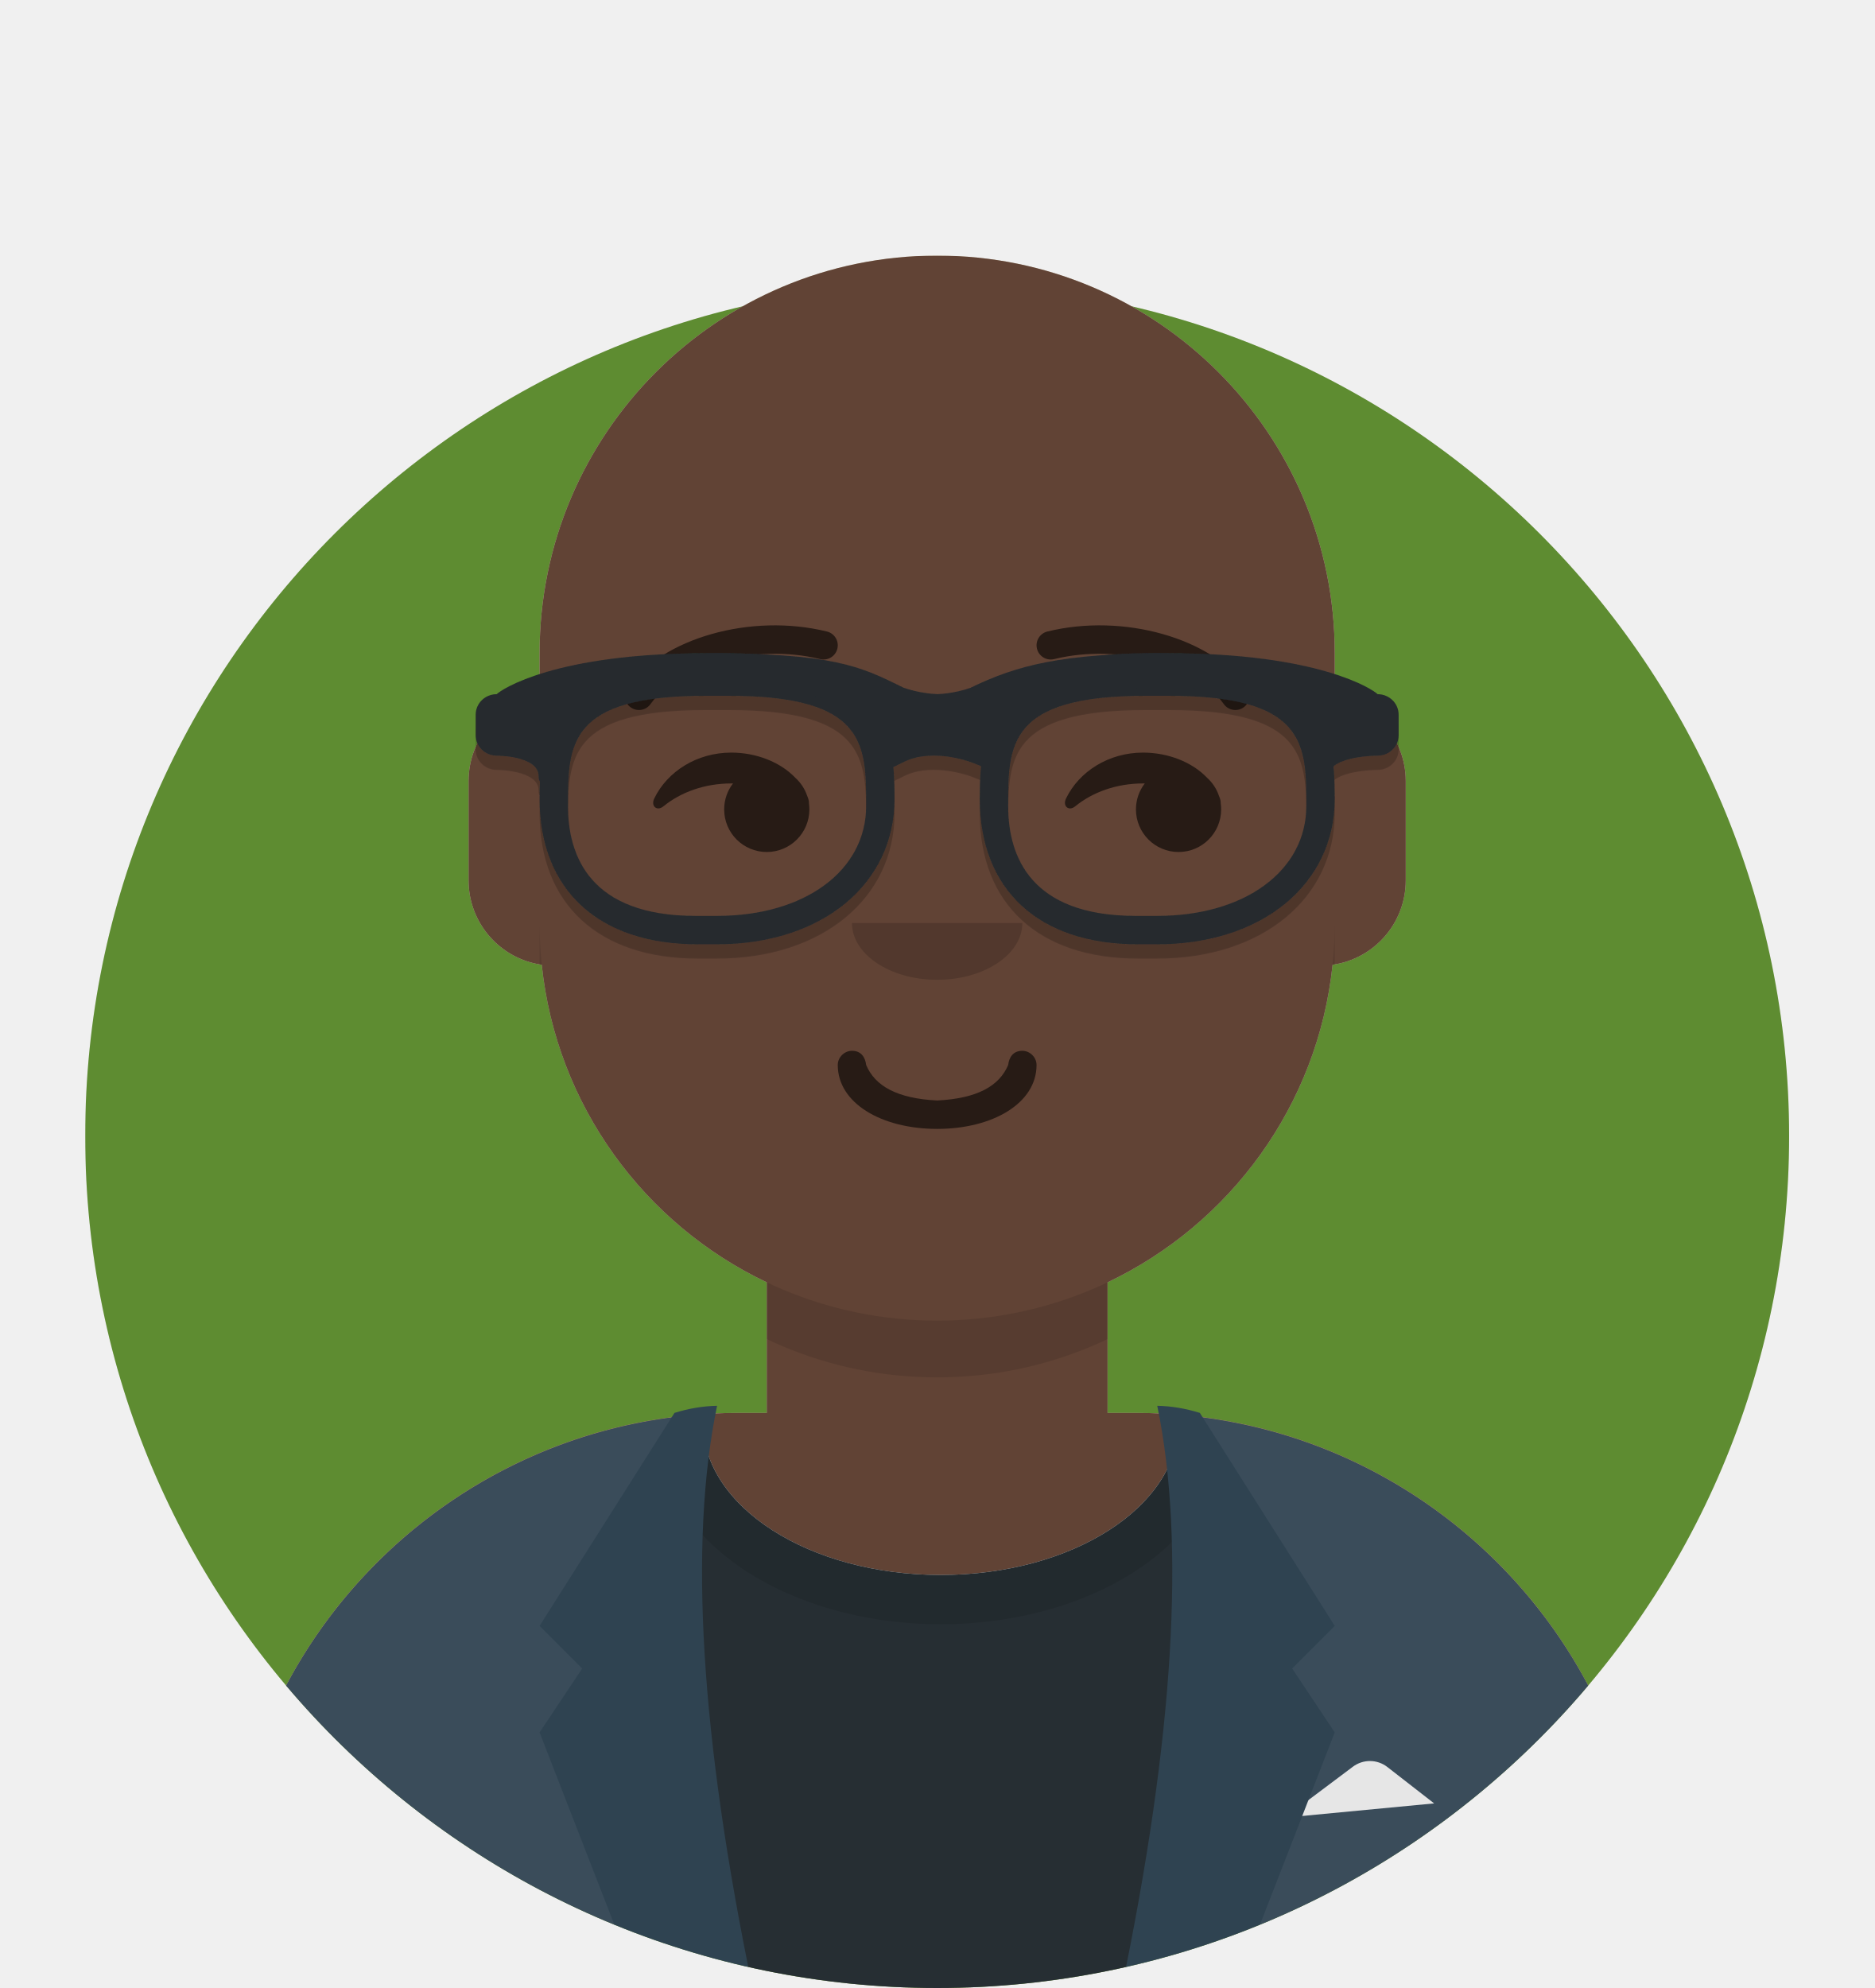
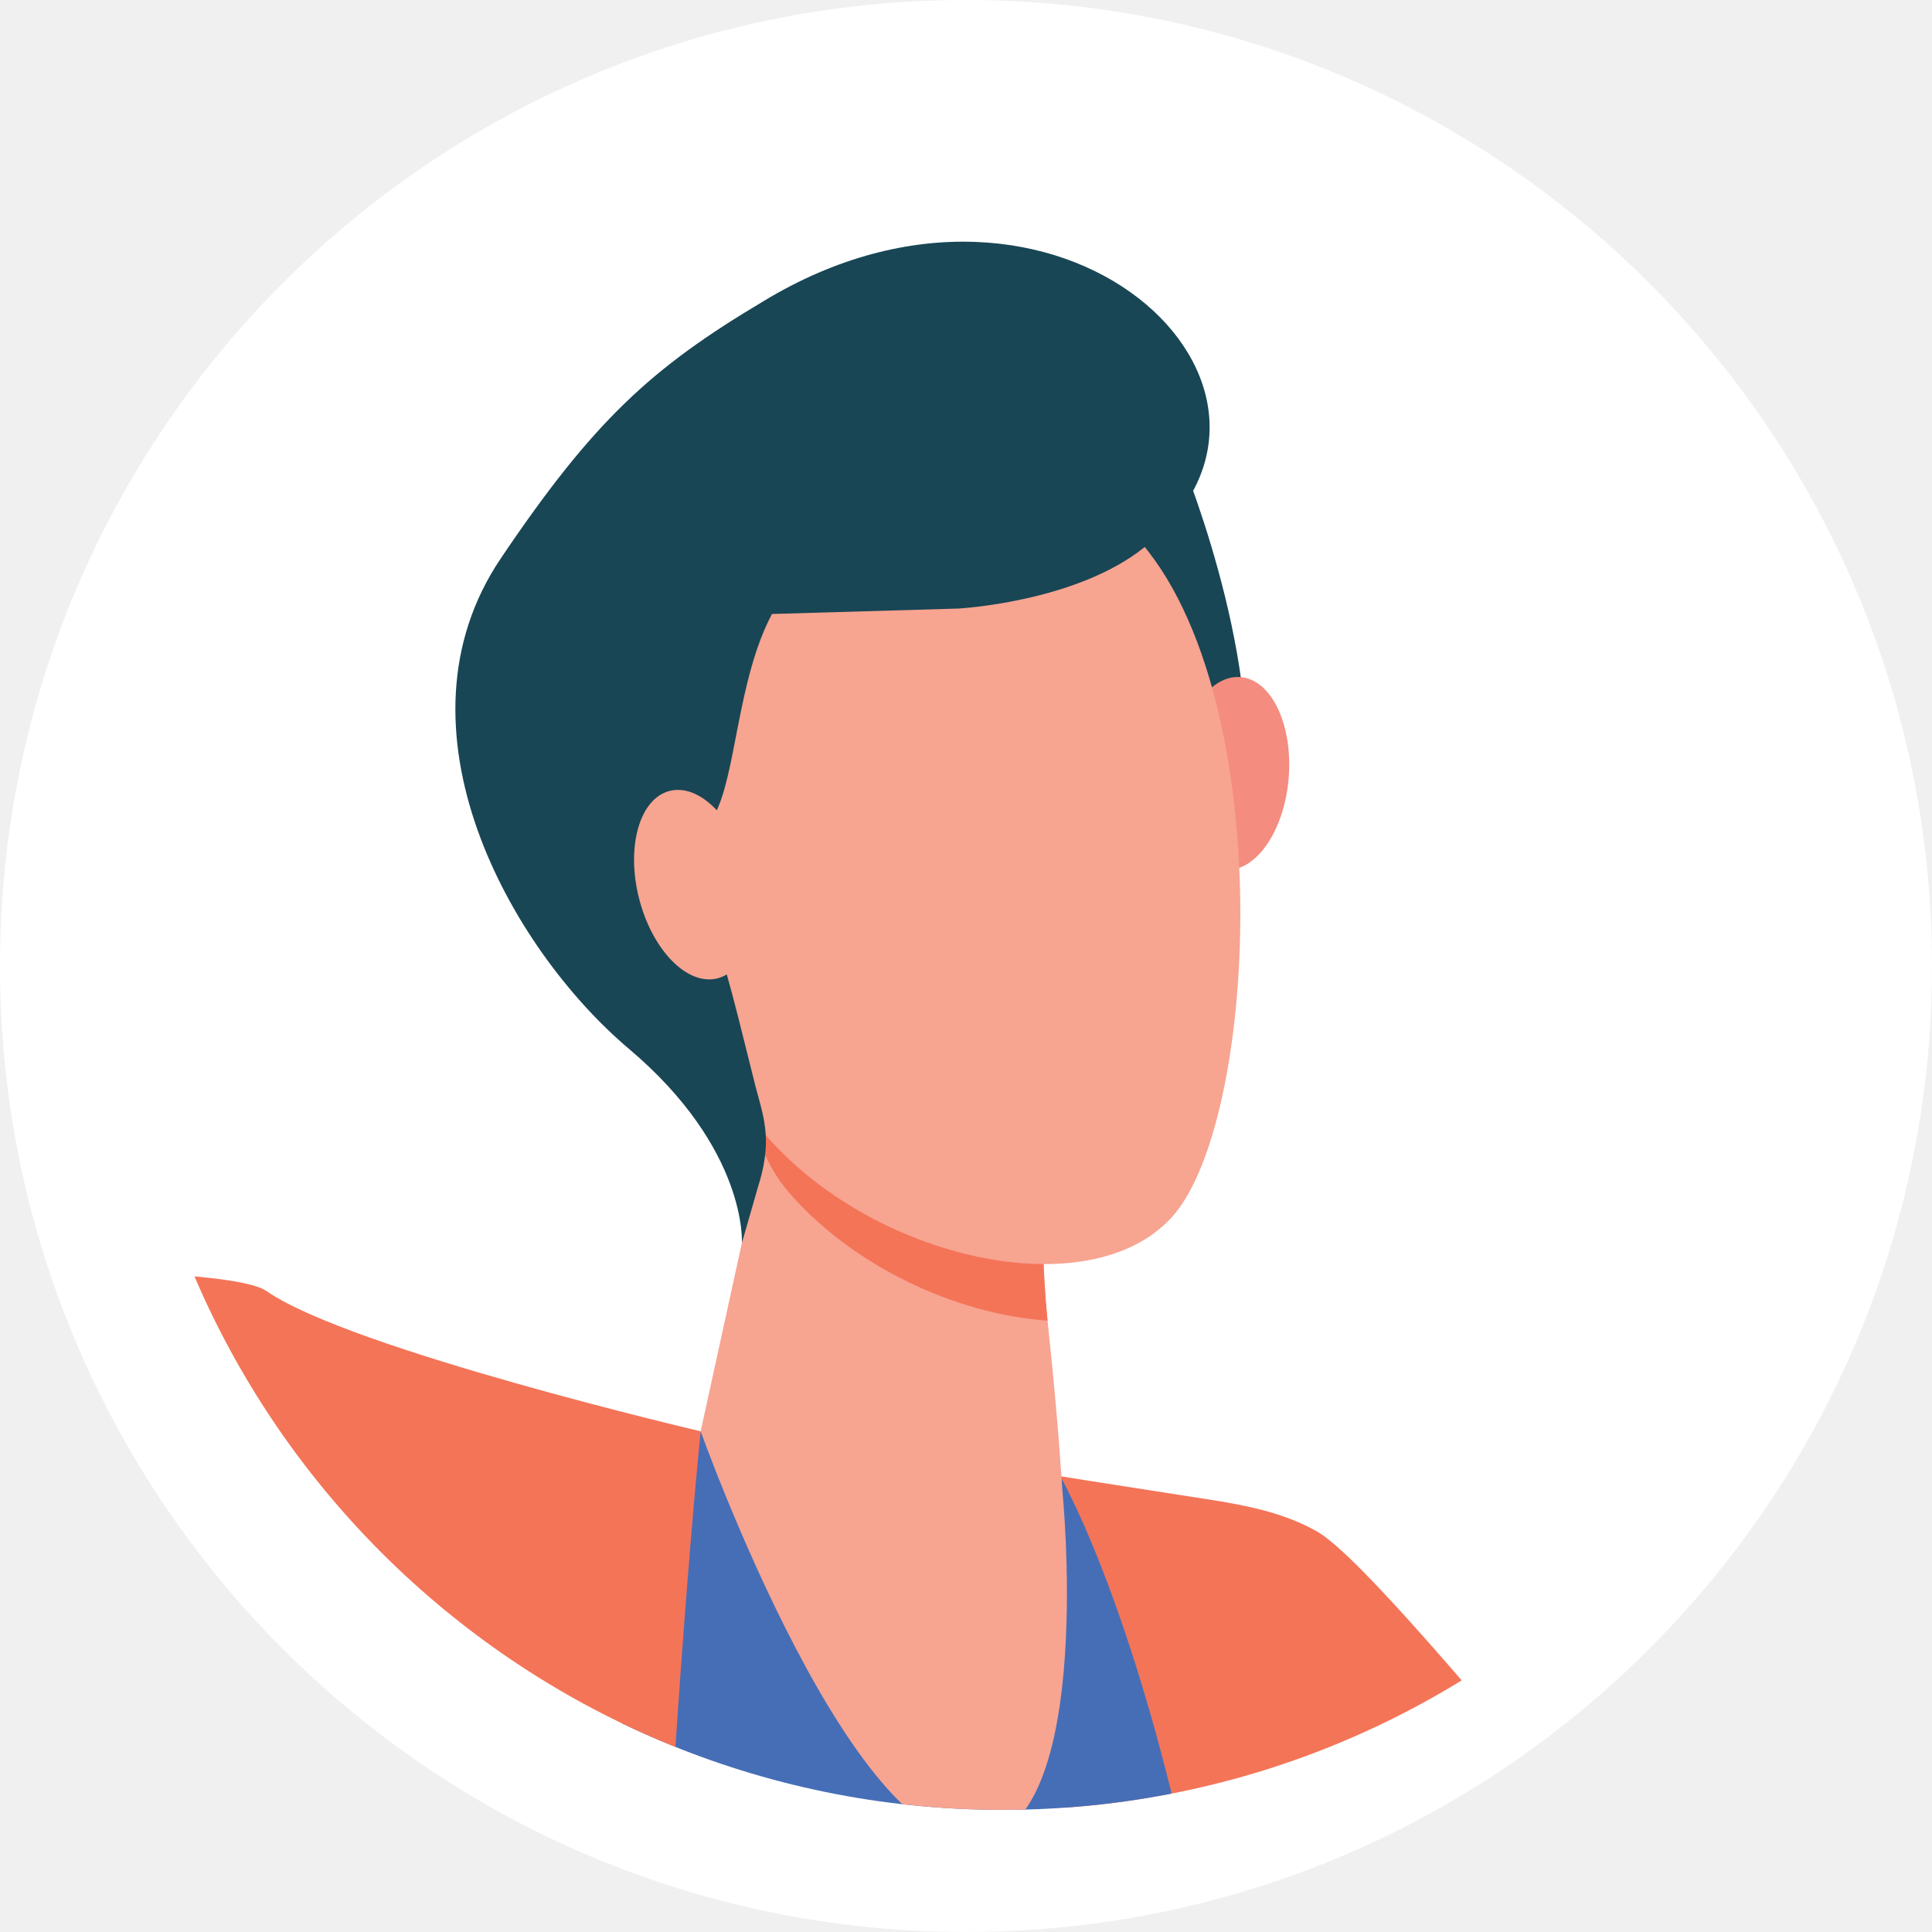
- <svg xmlns="http://www.w3.org/2000/svg" xmlns:xlink="http://www.w3.org/1999/xlink" width="264px" height="280px" viewBox="0 0 264 280" version="1.1">
+ <svg xmlns="http://www.w3.org/2000/svg" viewBox="0 0 400 400" width="400" height="400" preserveAspectRatio="xMidYMid meet" style="width: 100%; height: 100%; transform: translate3d(0px, 0px, 0px); content-visibility: visible;" id="Male Avatar">
  <defs>
-     <circle id="react-path-1" cx="120" cy="120" r="120" />
-     <path d="M12,160 C12,226.274 65.726,280 132,280 C198.274,280 252,226.274 252,160 L264,160 L264,-1.42108547e-14 L-3.19744231e-14,-1.42108547e-14 L-3.19744231e-14,160 L12,160 Z" id="react-path-2" />
-     <path d="M124,144.611 L124,163 L128,163 L128,163 C167.765,163 200,195.235 200,235 L200,244 L0,244 L0,235 C-4.86974701e-15,195.235 32.235,163 72,163 L72,163 L76,163 L76,144.611 C58.763,136.422 46.372,119.687 44.305,99.881 C38.48,99.058 34,94.052 34,88 L34,74 C34,68.054 38.325,63.118 44,62.166 L44,56 L44,56 C44,25.072 69.072,5.68137151e-15 100,0 L100,0 L100,0 C130.928,-5.68137151e-15 156,25.072 156,56 L156,62.166 C161.675,63.118 166,68.054 166,74 L166,88 C166,94.052 161.52,99.058 155.695,99.881 C153.628,119.687 141.237,136.422 124,144.611 Z" id="react-path-3" />
+     <clipPath id="__lottie_element_13429">
+       <rect width="400" height="400" x="0" y="0" />
+     </clipPath>
+     <clipPath id="__lottie_element_13434">
+       <path fill="#ffffff" clip-rule="nonzero" d=" M13.712,192.866 C13.712,293.296 95.125,374.712 195.556,374.712 C295.984,374.712 377.4,293.296 377.4,192.866 C377.4,92.438 295.984,11.025 195.556,11.025 C95.125,11.025 13.712,92.438 13.712,192.866" fill-opacity="1" />
+     </clipPath>
  </defs>
-   <g id="Avataaar" stroke="none" stroke-width="1" fill="none" fill-rule="evenodd">
-     <g transform="translate(-825, -1100)" id="Avataaar/Circle">
-       <g transform="translate(825, 1100)">
-         <g id="Circle" stroke-width="1" fill-rule="evenodd" transform="translate(12, 40)">
-           <mask id="react-mask-4" fill="white">
-             <use xlink:href="#react-path-1" />
-           </mask>
-           <use id="Circle-Background" fill="#E6E6E6" xlink:href="#react-path-1" />
-           <g id="Color/Palette/Blue-01" mask="url(#react-mask-4)" fill="#5e8c31">
-             <rect id="🖍Color" x="0" y="0" width="240" height="240" />
+   <g clip-path="url(#__lottie_element_13429)">
+     <g transform="matrix(1.21049,0,0,1.21049,200,200)" opacity="1" style="display: block;">
+       <g opacity="1" transform="matrix(1,0,0,1,0,0)">
+         <path fill="rgb(255,255,255)" fill-opacity="1" d=" M165.222,0 C165.222,91.249 91.249,165.222 -0.001,165.222 C-91.25,165.222 -165.222,91.249 -165.222,0 C-165.222,-91.249 -91.25,-165.222 -0.001,-165.222 C91.249,-165.222 165.222,-91.249 165.222,0z" />
+       </g>
+     </g>
+     <g clip-path="url(#__lottie_element_13434)" transform="matrix(1,0,0,1,12,0)" opacity="1" style="display: block;">
+       <g opacity="1" transform="matrix(0.9876884,0.1564345,-0.1564345,0.9876884,23.48401,-78.51953)">
+         <g opacity="1" transform="matrix(1,0,0,1,0,0)">
+           <g opacity="1" transform="matrix(1,0,0,1,377.795,567.859)">
+             <path fill="rgb(244,116,88)" fill-opacity="1" d=" M136.917,-256.891 C136.917,-256.891 72.723,-274.049 71.966,-268.874 C55.414,-155.59 48.236,-114.648 45.91,-113.529 C37.972,-109.709 -63.319,-207.327 -81.653,-214.244 C-90.425,-217.553 -100.069,-217.291 -109.308,-217.262 C-131.338,-217.19 -135.683,-217.225 -135.683,-217.225 C-136.314,-217.2 -136.49,-217.189 -136.49,-217.189 C-136.49,-217.189 -136.917,-196.483 -136.917,-196.483 C-112.7,-173.519 -88.916,269.944 -84.13,269.847 C-78.781,269.736 21.858,269.198 17.076,260.802 C17.076,260.802 -7.252,124.233 -26.393,34.202 C-32.817,3.976 -50.764,-59.203 -50.764,-59.203 C-26.164,-46.048 69.966,4.428 85.561,-1.496 C134.088,-19.934 136.917,-256.891 136.917,-256.891z" />
          </g>
-         </g>
-         <mask id="react-mask-5" fill="white">
-           <use xlink:href="#react-path-2" />
-         </mask>
-         <g id="Mask" />
-         <g id="Avataaar" stroke-width="1" fill-rule="evenodd" mask="url(#react-mask-5)">
-           <g id="Body" transform="translate(32, 36)">
-             <mask id="react-mask-6" fill="white">
-               <use xlink:href="#react-path-3" />
-             </mask>
-             <use fill="#D0C6AC" xlink:href="#react-path-3" />
-             <g id="Skin/👶🏽-03-Brown" mask="url(#react-mask-6)" fill="#614335">
-               <g transform="translate(0, 0)" id="Color">
-                 <rect x="0" y="0" width="264" height="280" />
-               </g>
+           <g opacity="1" transform="matrix(1,0,0,1,267.011,607.498)">
+             <path fill="rgb(70,110,182)" fill-opacity="1" d=" M57.545,-26.851 C46.507,-81.174 18.264,-170.316 9.997,-190.528 C-8.989,-236.946 -24.975,-256.625 -24.975,-256.625 C-24.975,-256.625 -100.139,-254.403 -100.139,-254.403 C-100.139,-254.403 -101.878,-253.92 -102.405,-253.834 C-108.55,-252.866 -108.729,-33.978 -105.42,47.862 C-102.107,129.705 -83.946,236.206 -83.946,236.206 C-83.946,236.206 -62.5,234.173 -62.5,234.173 C-62.145,245.215 -61.901,252.482 -61.901,252.482 C46.848,271.659 107.561,218.048 107.561,218.048 C107.561,218.048 71.857,43.581 57.545,-26.851z" />
+           </g>
+           <g opacity="1" transform="matrix(1,0,0,1,59.969,470.593)">
+             <path fill="rgb(244,116,88)" fill-opacity="1" d=" M106.902,-117.498 C106.902,-117.498 32.577,-122.914 13.605,-132.101 C2.101,-137.676 -102.991,-117.204 -102.991,-117.204 C-102.991,-117.204 -96.506,-323.471 -96.506,-323.471 C-96.506,-323.471 -163.622,-330.349 -163.622,-330.349 C-163.622,-330.349 -192.98,-203.267 -181.554,-177.993 C-169.759,-151.89 -32.577,-42.104 -5.793,4.674 C9.641,31.624 -5.001,397.512 0.004,400.896 C35.725,420.693 185.878,438.22 183.544,426.719 C119.027,108.836 106.902,-117.498 106.902,-117.498z" />
+           </g>
+           <g opacity="1" transform="matrix(1,0,0,1,208.03,352.912)">
+             <path fill="rgb(247,164,145)" fill-opacity="1" d=" M-37.286,-66.034 C-37.286,-66.034 -41.158,0.183 -41.158,0.183 C-41.158,0.183 5.233,85.183 30.486,74.17 C51.677,64.928 34.766,0.753 34.766,0.753 C34.766,0.753 31.525,-13.942 26.936,-30.849 C23.731,-42.662 21.143,-55.437 21.606,-64.751 C22.725,-87.385 -37.286,-66.034 -37.286,-66.034z" />
+           </g>
+           <g opacity="1" transform="matrix(1,0,0,1,202.29,298.626)">
+             <path fill="rgb(244,116,88)" fill-opacity="1" d=" M27.345,-10.464 C28.464,-33.098 -31.547,-11.747 -31.547,-11.747 C-31.547,-11.747 -31.927,-5.273 -31.927,-5.273 C-30.002,-2.204 -27.864,0.406 -25.491,2.442 C-9.857,15.827 13.088,22.271 31.927,20.611 C29.081,9.619 26.922,-1.89 27.345,-10.464z" />
+           </g>
+           <g opacity="1" transform="matrix(1,0,0,1,0,0)">
+             <g opacity="1" transform="matrix(1,0,0,1,216.033,198.327)">
+               <path fill="rgb(24,70,85)" fill-opacity="1" d=" M16.725,-61.078 C16.725,-61.078 40.504,-23.101 41.526,8.358 C42.551,39.818 35.338,61.078 35.338,61.078 C35.338,61.078 -41.626,-35.982 -41.626,-35.982 C-41.626,-35.982 16.725,-61.078 16.725,-61.078z" />
            </g>
-             <path d="M156,79 L156,102 C156,132.928 130.928,158 100,158 C69.072,158 44,132.928 44,102 L44,79 L44,94 C44,124.928 69.072,150 100,150 C130.928,150 156,124.928 156,94 L156,79 Z" id="Neck-Shadow" fill-opacity="0.1" fill="#000000" mask="url(#react-mask-6)" />
-           </g>
-           <g id="Clothing/Blazer-+-Shirt" transform="translate(0, 170)">
-             <defs>
-               <path d="M133.96,0.295 C170.936,3.325 200,34.294 200,72.052 L200,81 L0,81 L0,72.052 C1.22536245e-14,33.953 29.592,2.765 67.045,0.22 C67.015,0.593 67,0.969 67,1.348 C67,13.211 81.998,22.828 100.5,22.828 C119.002,22.828 134,13.211 134,1.348 C134,0.995 133.987,0.644 133.96,0.295 Z" id="react-path-127" />
-             </defs>
-             <g id="Shirt" transform="translate(32, 29)">
-               <mask id="react-mask-128" fill="white">
-                 <use xlink:href="#react-path-127" />
-               </mask>
-               <use id="Clothes" fill="#E6E6E6" xlink:href="#react-path-127" />
-               <g id="Color/Palette/Black" mask="url(#react-mask-128)" fill="#262E33">
-                 <g transform="translate(-32, -29)" id="🖍Color">
-                   <rect x="0" y="0" width="264" height="110" />
-                 </g>
-               </g>
-               <g id="Shadowy" opacity="0.6" mask="url(#react-mask-128)" fill-opacity="0.16" fill="#000000">
-                 <g transform="translate(60, -25)" id="Hola-👋🏼">
-                   <ellipse cx="40.5" cy="27.848" rx="39.635" ry="26.914" />
-                 </g>
-               </g>
+             <g opacity="1" transform="matrix(1,0,0,1,254.349,201.35)">
+               <path fill="rgb(244,140,127)" fill-opacity="1" d=" M11.606,-0.876 C12.438,10.152 7.914,19.485 1.504,19.969 C-4.906,20.455 -10.775,11.905 -11.607,0.877 C-12.435,-10.151 -7.914,-19.485 -1.504,-19.969 C4.906,-20.455 10.775,-11.907 11.606,-0.876z" />
            </g>
-             <g id="Blazer" transform="translate(32, 28)">
-               <path d="M68.785,1.122 C30.512,2.804 -1.89486556e-14,34.365 -1.42108547e-14,73.052 L0,73.052 L0,82 L69.362,82 C65.961,69.92 64,55.709 64,40.5 C64,26.173 65.74,12.731 68.785,1.122 Z M131.638,82 L200,82 L200,73.052 C200,34.707 170.025,3.363 132.229,1.174 C135.265,12.771 137,26.194 137,40.5 C137,55.709 135.039,69.92 131.638,82 Z" id="Saco" fill="#3A4C5A" />
-               <path d="M149,58 L158.556,50.833 L158.556,50.833 C159.999,49.751 161.988,49.768 163.412,50.876 L170,56 L149,58 Z" id="Pocket-hanky" fill="#E6E6E6" />
-               <path d="M69,1.13686838e-13 C65,19.333 66.667,46.667 74,82 L58,82 L44,46 L50,37 L44,31 L63,1 C65.028,0.369 67.028,0.036 69,1.13686838e-13 Z" id="Wing" fill="#2F4351" />
-               <path d="M151,1.13686838e-13 C147,19.333 148.667,46.667 156,82 L140,82 L126,46 L132,37 L126,31 L145,1 C147.028,0.369 149.028,0.036 151,1.13686838e-13 Z" id="Wing" fill="#2F4351" transform="translate(141, 41) scale(-1, 1) translate(-141, -41) " />
+             <g opacity="1" transform="matrix(1,0,0,1,205.109,227.558)">
+               <path fill="rgb(247,164,145)" fill-opacity="1" d=" M-56.811,-50.67 C-58.621,-51.107 -60.844,40.333 -34.903,62.546 C-8.965,84.759 37.114,87.855 51.153,66.537 C66.68,42.954 55.032,-53.762 16.152,-75.26 C-22.728,-96.756 -56.811,-50.67 -56.811,-50.67z" />
            </g>
-           </g>
-           <g id="Face" transform="translate(76, 82)" fill="#000000">
-             <g id="Mouth/Twinkle" transform="translate(2, 52)" fill-opacity="0.6" fill-rule="nonzero" fill="#000000">
-               <path d="M40,16 C40,21.372 46.158,25 54,25 C61.842,25 68,21.372 68,16 C68,14.895 67.05,14 66,14 C64.707,14 64.13,14.905 64,16 C62.758,18.938 59.683,20.716 54,21 C48.317,20.716 45.242,18.938 44,16 C43.87,14.905 43.293,14 42,14 C40.95,14 40,14.895 40,16 Z" id="Mouth" />
+             <g opacity="1" transform="matrix(1,0,0,1,165.674,206.885)">
+               <path fill="rgb(24,70,85)" fill-opacity="1" d=" M-22.607,-86.876 C-43.307,-69.666 -53.442,-56.964 -67.958,-25.785 C-85.808,12.551 -53.466,53.606 -25.883,70.309 C1.704,87.008 3.528,106.374 3.528,106.374 C3.528,106.374 4.991,94.504 4.991,94.504 C5.658,90.163 5.593,86.631 4.919,83.548 C4.13,79.927 2.557,76.919 1.191,73.786 C-1.057,68.629 -8.26,50.97 -11.124,46.282 C-18.685,33.924 -20.169,31.251 -15.974,19.806 C-12.747,10.992 -15.701,-8.699 -10.686,-23.231 C-10.686,-23.231 27.222,-30.374 27.222,-30.374 C27.222,-30.374 50.958,-35.425 63.23,-48.851 C98.467,-87.414 32,-133.188 -22.607,-86.876z" />
            </g>
-             <g id="Nose/Default" transform="translate(28, 40)" fill-opacity="0.16">
-               <path d="M16,8 C16,12.418 21.373,16 28,16 L28,16 C34.627,16 40,12.418 40,8" id="Nose" />
-             </g>
-             <g id="Eyes/Side-😒" transform="translate(0, 8)" fill-opacity="0.6">
-               <path d="M27.241,20.346 C26.463,21.357 26,22.625 26,24 C26,27.314 28.686,30 32,30 C35.314,30 38,27.314 38,24 C38,23.71 37.979,23.424 37.94,23.145 C37.947,22.923 37.91,22.671 37.815,22.407 C37.77,22.281 37.722,22.157 37.671,22.035 C37.337,21.072 36.765,20.22 36.025,19.551 C33.899,17.317 30.506,16 26.998,16 C22.164,16 18.007,18.649 16.16,22.447 C15.62,23.558 16.547,24.3 17.438,23.572 C19.874,21.579 23.257,20.344 26.998,20.344 C27.079,20.344 27.16,20.344 27.241,20.346 Z" id="Eye" />
-               <path d="M85.241,20.346 C84.463,21.357 84,22.625 84,24 C84,27.314 86.686,30 90,30 C93.314,30 96,27.314 96,24 C96,23.71 95.979,23.424 95.94,23.145 C95.947,22.923 95.91,22.671 95.815,22.407 C95.77,22.281 95.722,22.157 95.671,22.035 C95.337,21.072 94.765,20.22 94.025,19.551 C91.899,17.317 88.506,16 84.998,16 C80.164,16 76.007,18.649 74.16,22.447 C73.62,23.558 74.547,24.3 75.438,23.572 C77.874,21.579 81.257,20.344 84.998,20.344 C85.079,20.344 85.16,20.344 85.241,20.346 Z" id="Eye" />
-             </g>
-             <g id="Eyebrow/Outline/Default" fill-opacity="0.6">
-               <g id="I-Browse" transform="translate(12, 6)">
-                 <path d="M3.63,11.159 C7.545,5.65 18.278,2.561 27.523,4.831 C28.596,5.095 29.679,4.439 29.942,3.366 C30.206,2.293 29.55,1.21 28.477,0.947 C17.74,-1.69 5.312,1.887 0.37,8.841 C-0.27,9.742 -0.059,10.99 0.841,11.63 C1.742,12.27 2.99,12.059 3.63,11.159 Z" id="Eyebrow" fill-rule="nonzero" />
-                 <path d="M61.63,11.159 C65.545,5.65 76.278,2.561 85.523,4.831 C86.596,5.095 87.679,4.439 87.942,3.366 C88.206,2.293 87.55,1.21 86.477,0.947 C75.74,-1.69 63.312,1.887 58.37,8.841 C57.73,9.742 57.941,10.99 58.841,11.63 C59.742,12.27 60.99,12.059 61.63,11.159 Z" id="Eyebrow" fill-rule="nonzero" transform="translate(73.00015, 6.039198) scale(-1, 1) translate(-73.00015, -6.039198) " />
-               </g>
-             </g>
-           </g>
-           <g id="Top" stroke-width="1" fill-rule="evenodd">
-             <defs>
-               <rect id="react-path-27" x="0" y="0" width="264" height="280" />
-               <filter x="-0.8%" y="-2.0%" width="101.5%" height="108.0%" filterUnits="objectBoundingBox" id="react-filter-25">
-                 <feOffset dx="0" dy="2" in="SourceAlpha" result="shadowOffsetOuter1" />
-                 <feColorMatrix values="0 0 0 0 0   0 0 0 0 0   0 0 0 0 0  0 0 0 0.16 0" type="matrix" in="shadowOffsetOuter1" result="shadowMatrixOuter1" />
-                 <feMerge>
-                   <feMergeNode in="shadowMatrixOuter1" />
-                   <feMergeNode in="SourceGraphic" />
-                 </feMerge>
-               </filter>
-             </defs>
-             <mask id="react-mask-26" fill="white">
-               <use xlink:href="#react-path-27" />
-             </mask>
-             <g id="Mask" />
-             <g id="Top/No-Hair" mask="url(#react-mask-26)">
-               <g transform="translate(-1, 0)">
-                 <g id="Top/_Resources/Prescription-02" fill="none" transform="translate(62, 85)" stroke-width="1">
-                   <defs>
-                     <filter x="-0.8%" y="-2.4%" width="101.5%" height="109.8%" filterUnits="objectBoundingBox" id="react-filter-57">
-                       <feOffset dx="0" dy="2" in="SourceAlpha" result="shadowOffsetOuter1" />
-                       <feColorMatrix values="0 0 0 0 0   0 0 0 0 0   0 0 0 0 0  0 0 0 0.2 0" type="matrix" in="shadowOffsetOuter1" result="shadowMatrixOuter1" />
-                       <feMerge>
-                         <feMergeNode in="shadowMatrixOuter1" />
-                         <feMergeNode in="SourceGraphic" />
-                       </feMerge>
-                     </filter>
-                   </defs>
-                   <g id="Wayfarers" filter="url(#react-filter-57)" transform="translate(6, 7)" fill="#252C2F">
-                     <path d="M34,41 L31.242,41 C17.315,41 9,33.336 9,20.5 C9,10.127 10.817,0 32.53,0 L35.47,0 C57.183,0 59,10.127 59,20.5 C59,32.569 48.721,41 34,41 Z M32.385,6 C13,6 13,12.841 13,21.502 C13,28.572 16.116,37 30.971,37 L34,37 C46.365,37 55,30.627 55,21.502 C55,12.841 55,6 35.615,6 L32.385,6 Z" id="Left" fill-rule="nonzero" />
-                     <path d="M96,41 L93.242,41 C79.315,41 71,33.336 71,20.5 C71,10.127 72.817,0 94.53,0 L97.47,0 C119.183,0 121,10.127 121,20.5 C121,32.569 110.721,41 96,41 Z M94.385,6 C75,6 75,12.841 75,21.502 C75,28.572 78.119,37 92.971,37 L96,37 C108.365,37 117,30.627 117,21.502 C117,12.841 117,6 97.615,6 L94.385,6 Z" id="Right" fill-rule="nonzero" />
-                     <path d="M2.955,5.772 C3.646,5.096 11.21,0 32.5,0 C50.351,0 54.13,1.853 59.85,4.652 L60.269,4.859 C60.667,4.999 62.7,5.69 65.079,5.766 C67.246,5.673 69.1,5.085 69.642,4.897 C76.17,1.722 82.561,0 97.5,0 C118.79,0 126.354,5.096 127.045,5.772 C128.679,5.772 130,7.062 130,8.657 L130,11.543 C130,13.139 128.679,14.429 127.045,14.429 C127.045,14.429 120.144,14.429 120.144,17.315 C120.144,20.2 118.182,13.139 118.182,11.543 L118.182,8.732 C114.579,7.353 108.128,4.786 97.5,4.786 C85.658,4.786 79.761,6.886 74.702,8.971 L74.759,9.108 L74.756,11.094 L72.539,16.444 L69.8,15.361 C69.556,15.264 69.028,15.09 68.296,14.91 C66.256,14.407 64.159,14.254 62.304,14.634 C61.624,14.774 60.992,14.984 60.413,15.267 L57.77,16.558 L55.127,11.396 L55.244,9.102 L55.325,8.907 C50.962,6.874 46.939,4.786 32.5,4.786 C21.872,4.786 15.422,7.352 11.818,8.731 L11.818,11.543 C11.818,13.139 8.864,20.2 8.864,17.315 C8.864,14.429 2.955,14.429 2.955,14.429 C1.324,14.429 0,13.139 0,11.543 L0,8.657 C0,7.062 1.324,5.772 2.955,5.772 Z" id="Stuff" fill-rule="nonzero" />
-                   </g>
-                 </g>
-               </g>
+             <g opacity="1" transform="matrix(1,0,0,1,147.714,241.543)">
+               <path fill="rgb(247,164,145)" fill-opacity="1" d=" M10.686,-4.614 C15.067,5.544 13.83,15.841 7.929,18.388 C2.028,20.937 -6.311,14.766 -10.688,4.611 C-15.065,-5.545 -13.832,-15.842 -7.931,-18.389 C-2.026,-20.934 6.309,-14.767 10.686,-4.614z" />
            </g>
          </g>
        </g>
      </g>
    </g>
  </g>
</svg>
